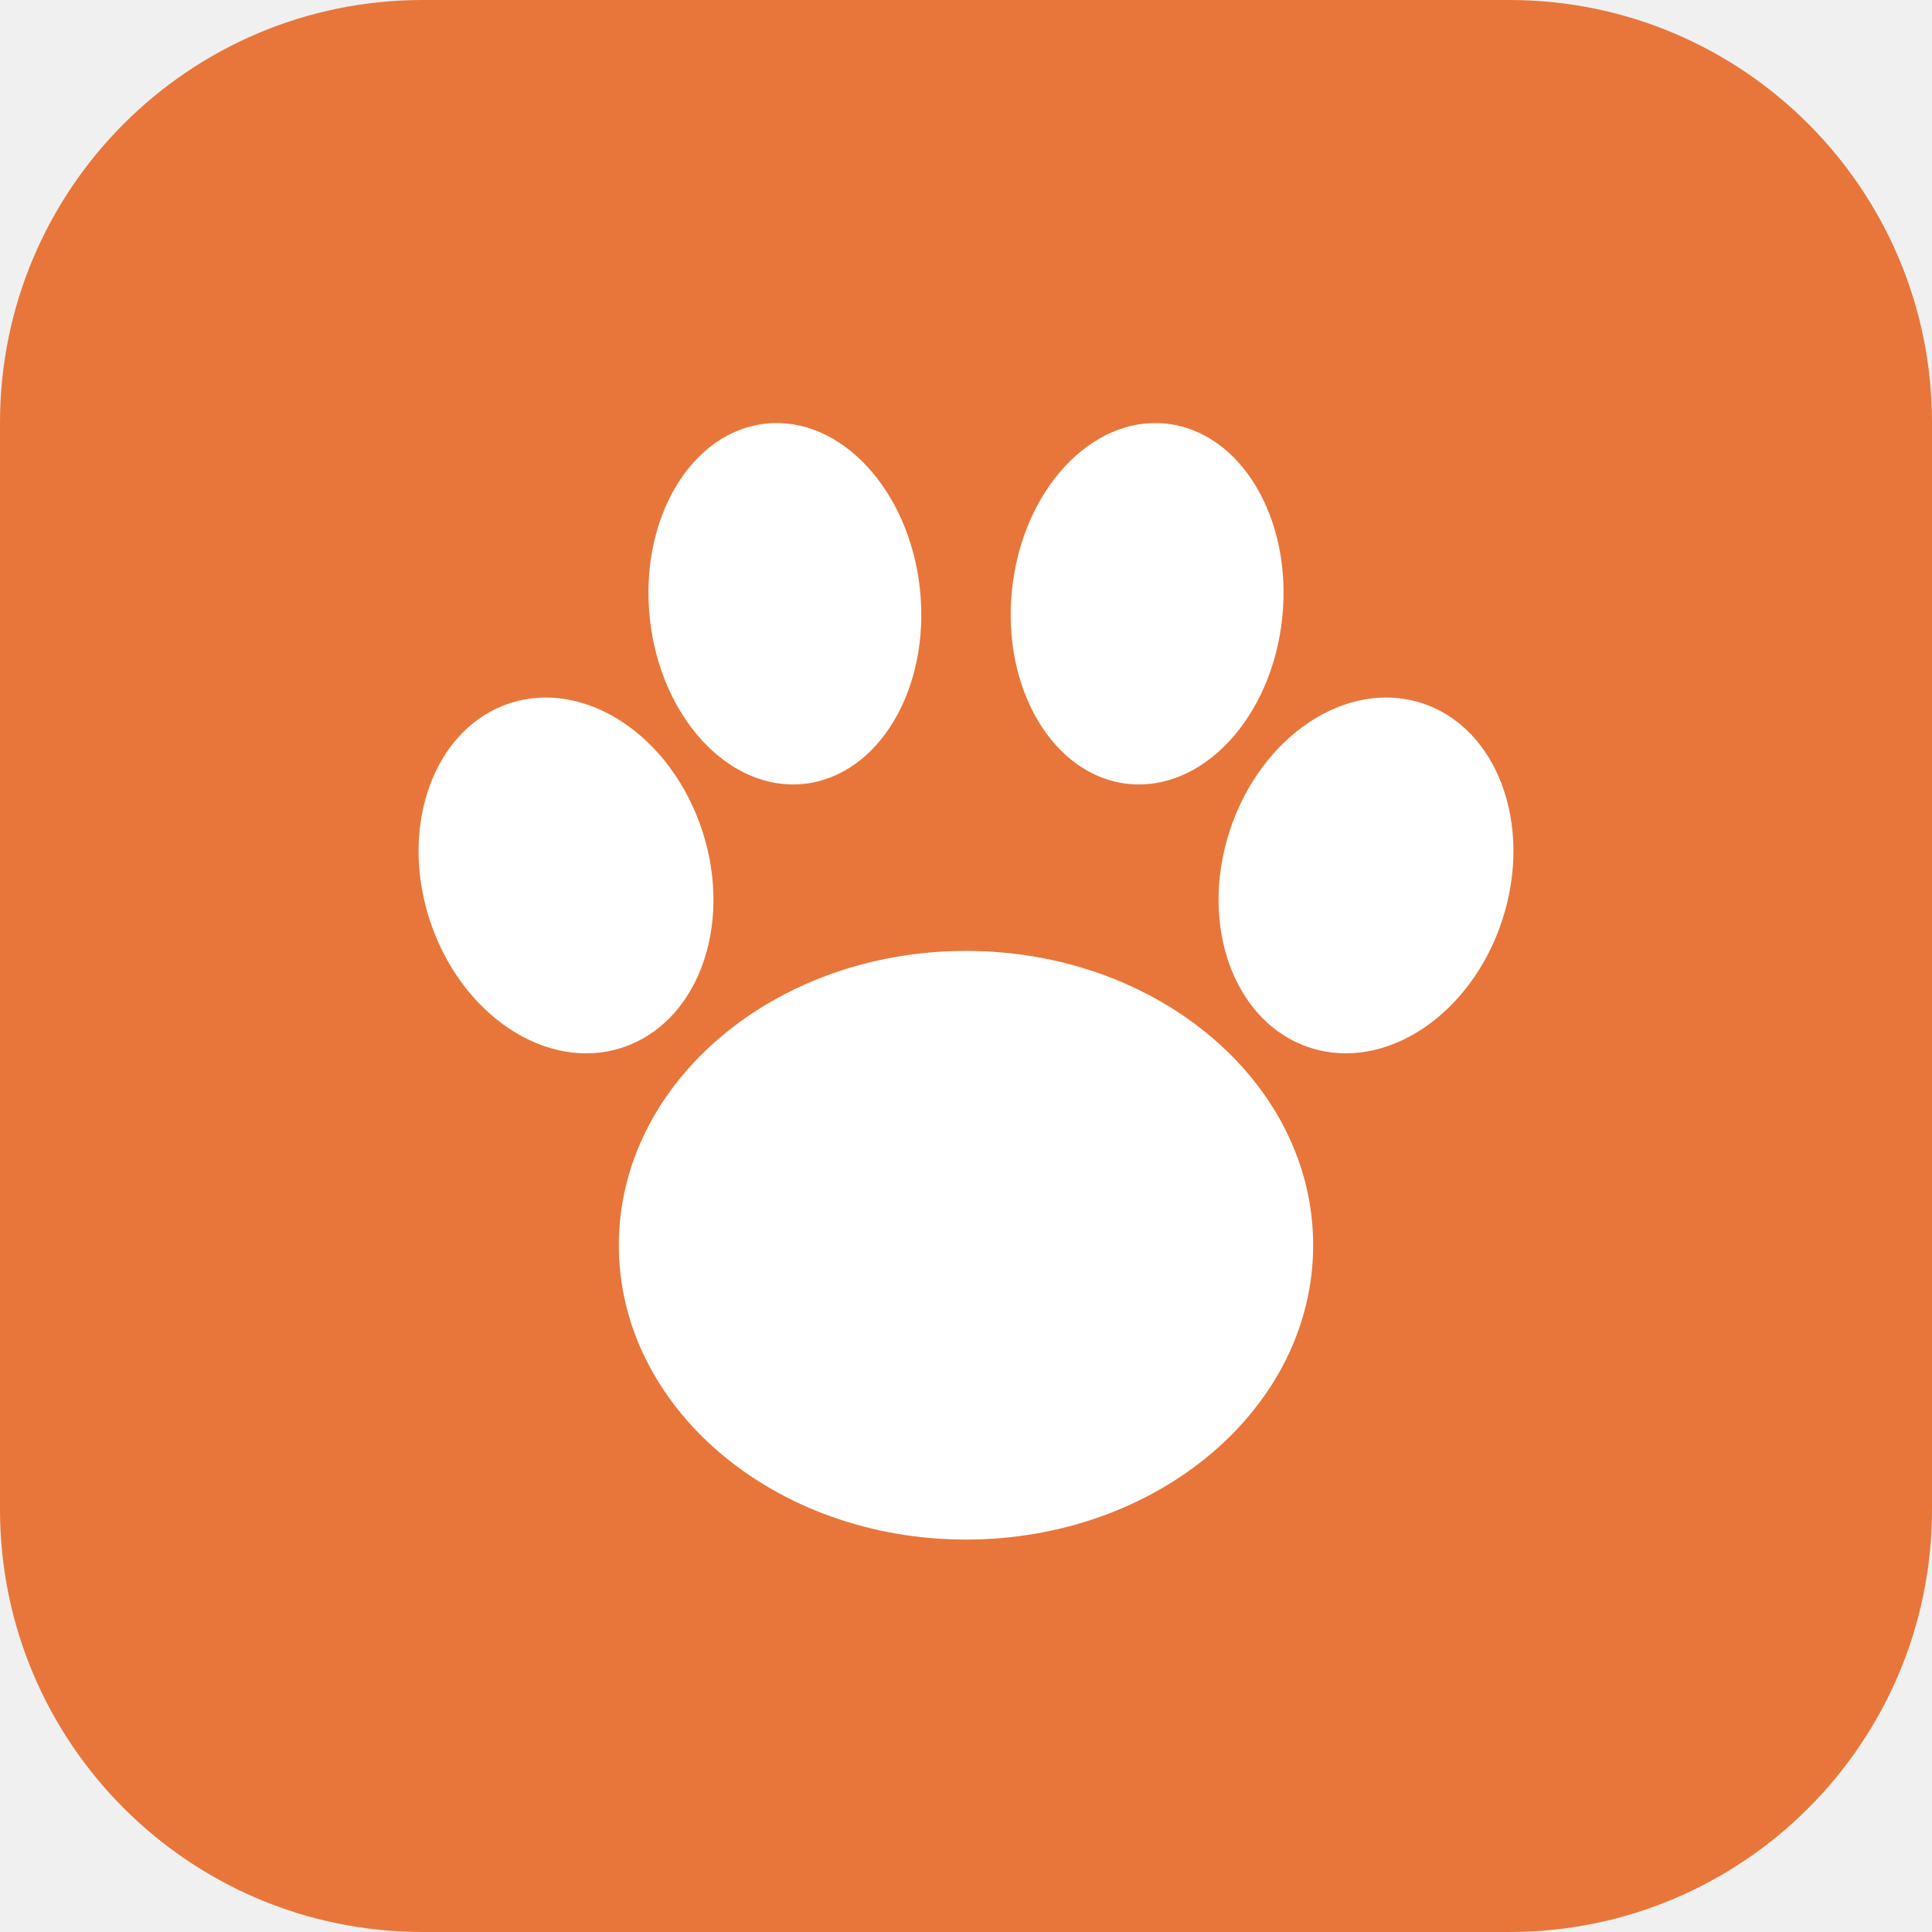
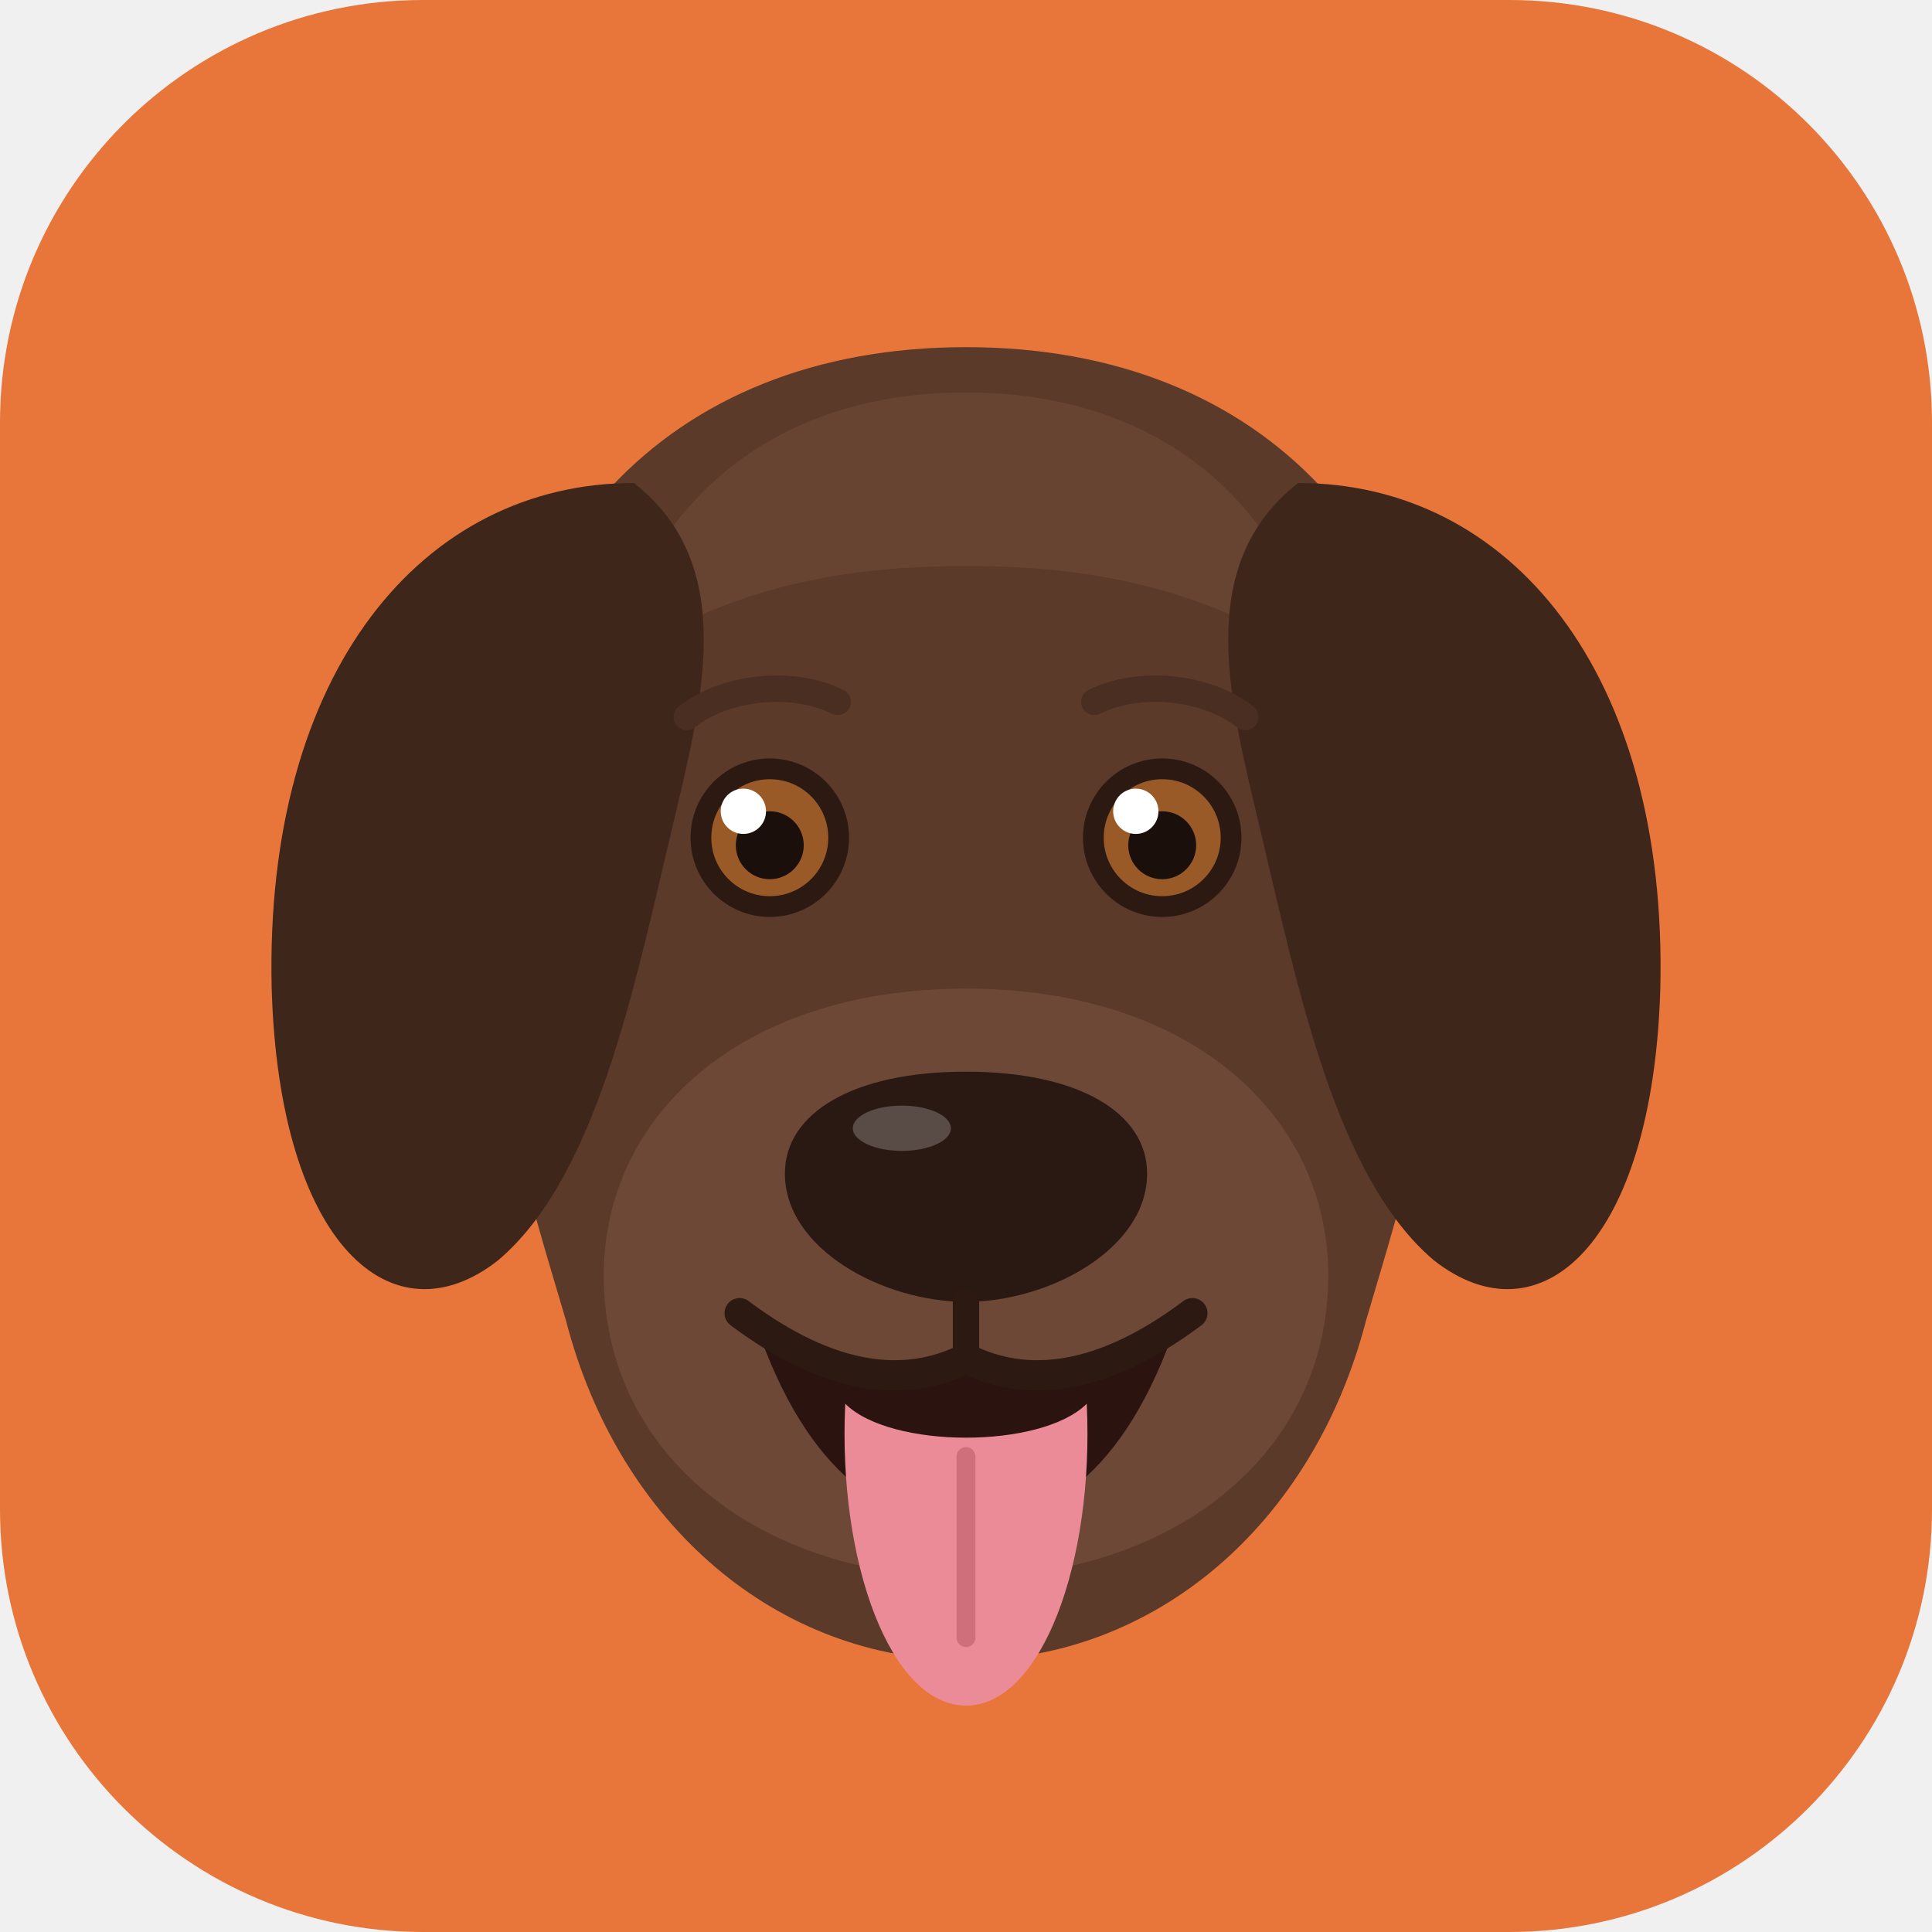
<svg xmlns="http://www.w3.org/2000/svg" viewBox="0 0 512 512">
  <rect width="512" height="512" rx="112" fill="#E8763A" />
-   <g fill="#fff">
-     <ellipse cx="256" cy="330" rx="92" ry="78" />
-     <ellipse cx="150" cy="232" rx="38" ry="48" transform="rotate(-18 150 232)" />
-     <ellipse cx="362" cy="232" rx="38" ry="48" transform="rotate(18 362 232)" />
-     <ellipse cx="208" cy="160" rx="36" ry="48" transform="rotate(-6 208 160)" />
-     <ellipse cx="304" cy="160" rx="36" ry="48" transform="rotate(6 304 160)" />
+   <g id="japi">
+     <path d="M256 92 C 336 92, 384 146, 384 226 C 384 280, 372 316, 362 350 C 348 404, 306 440, 256 440 C 206 440, 164 404, 150 350 C 140 316, 128 280, 128 226 C 128 146, 176 92, 256 92 Z" fill="#5b3a2a" />
+     <path d="M256 104 C 306 104, 340 132, 350 176 C 320 156, 290 150, 256 150 C 222 150, 192 156, 162 176 C 172 132, 206 104, 256 104 Z" fill="#6b4634" opacity=".75" />
+     <g class="ear-l">
+       <path d="M168 128 C 112 128, 70 178, 72 262 C 74 330, 104 356, 132 334 C 158 312, 168 262, 178 220 C 186 186, 196 150, 168 128 Z" fill="#3f261b" />
+     </g>
+     <g class="ear-r">
+       <path d="M344 128 C 400 128, 442 178, 440 262 C 438 330, 408 356, 380 334 C 354 312, 344 262, 334 220 C 326 186, 316 150, 344 128 Z" fill="#3f261b" />
+     </g>
+     <path d="M256 262 C 316 262, 352 296, 352 338 C 352 386, 310 418, 256 418 C 202 418, 160 386, 160 338 C 160 296, 196 262, 256 262 Z" fill="#6e4836" />
+     <path d="M200 350 C 214 392, 236 404, 256 404 C 276 404, 298 392, 312 350 C 292 364, 274 368, 256 362 C 238 368, 220 364, 200 350 Z" fill="#2b1410" />
+     <g class="tongue">
+       <path d="M224 372 C 222 414, 236 452, 256 452 C 276 452, 290 414, 288 372 C 276 384, 236 384, 224 372 Z" fill="#ec8b98" />
+       <path d="M256 386 L 256 434" stroke="#cf6f7c" stroke-width="5" stroke-linecap="round" />
+     </g>
+     <path d="M196 348 C 220 366, 240 368, 256 360 C 272 368, 292 366, 316 348" fill="none" stroke="#2b1912" stroke-width="8" stroke-linecap="round" stroke-linejoin="round" />
+     <path d="M256 284 C 286 284, 304 295, 304 311 C 304 331, 278 345, 256 345 C 234 345, 208 331, 208 311 C 208 295, 226 284, 256 284 Z" fill="#2a1913" />
+     <ellipse cx="239" cy="299" rx="13" ry="6" fill="#fff" opacity=".22" />
+     <line x1="256" y1="345" x2="256" y2="360" stroke="#2b1912" stroke-width="7" stroke-linecap="round" />
+     <g class="eyes">
+       <circle cx="204" cy="222" r="21" fill="#2b1912" />
+       <circle cx="204" cy="222" r="15.5" fill="#9a5a28" />
+       <circle cx="204" cy="224" r="9" fill="#1a0f0a" />
+       <circle cx="197" cy="215" r="6" fill="#fff" />
+       <circle cx="308" cy="222" r="21" fill="#2b1912" />
+       <circle cx="308" cy="222" r="15.5" fill="#9a5a28" />
+       <circle cx="308" cy="224" r="9" fill="#1a0f0a" />
+       <circle cx="301" cy="215" r="6" fill="#fff" />
+     </g>
+     <path d="M182 190 C 192 182, 210 180, 222 186" stroke="#4a2e21" stroke-width="7" fill="none" stroke-linecap="round" />
+     <path d="M330 190 C 320 182, 302 180, 290 186" stroke="#4a2e21" stroke-width="7" fill="none" stroke-linecap="round" />
  </g>
</svg>
